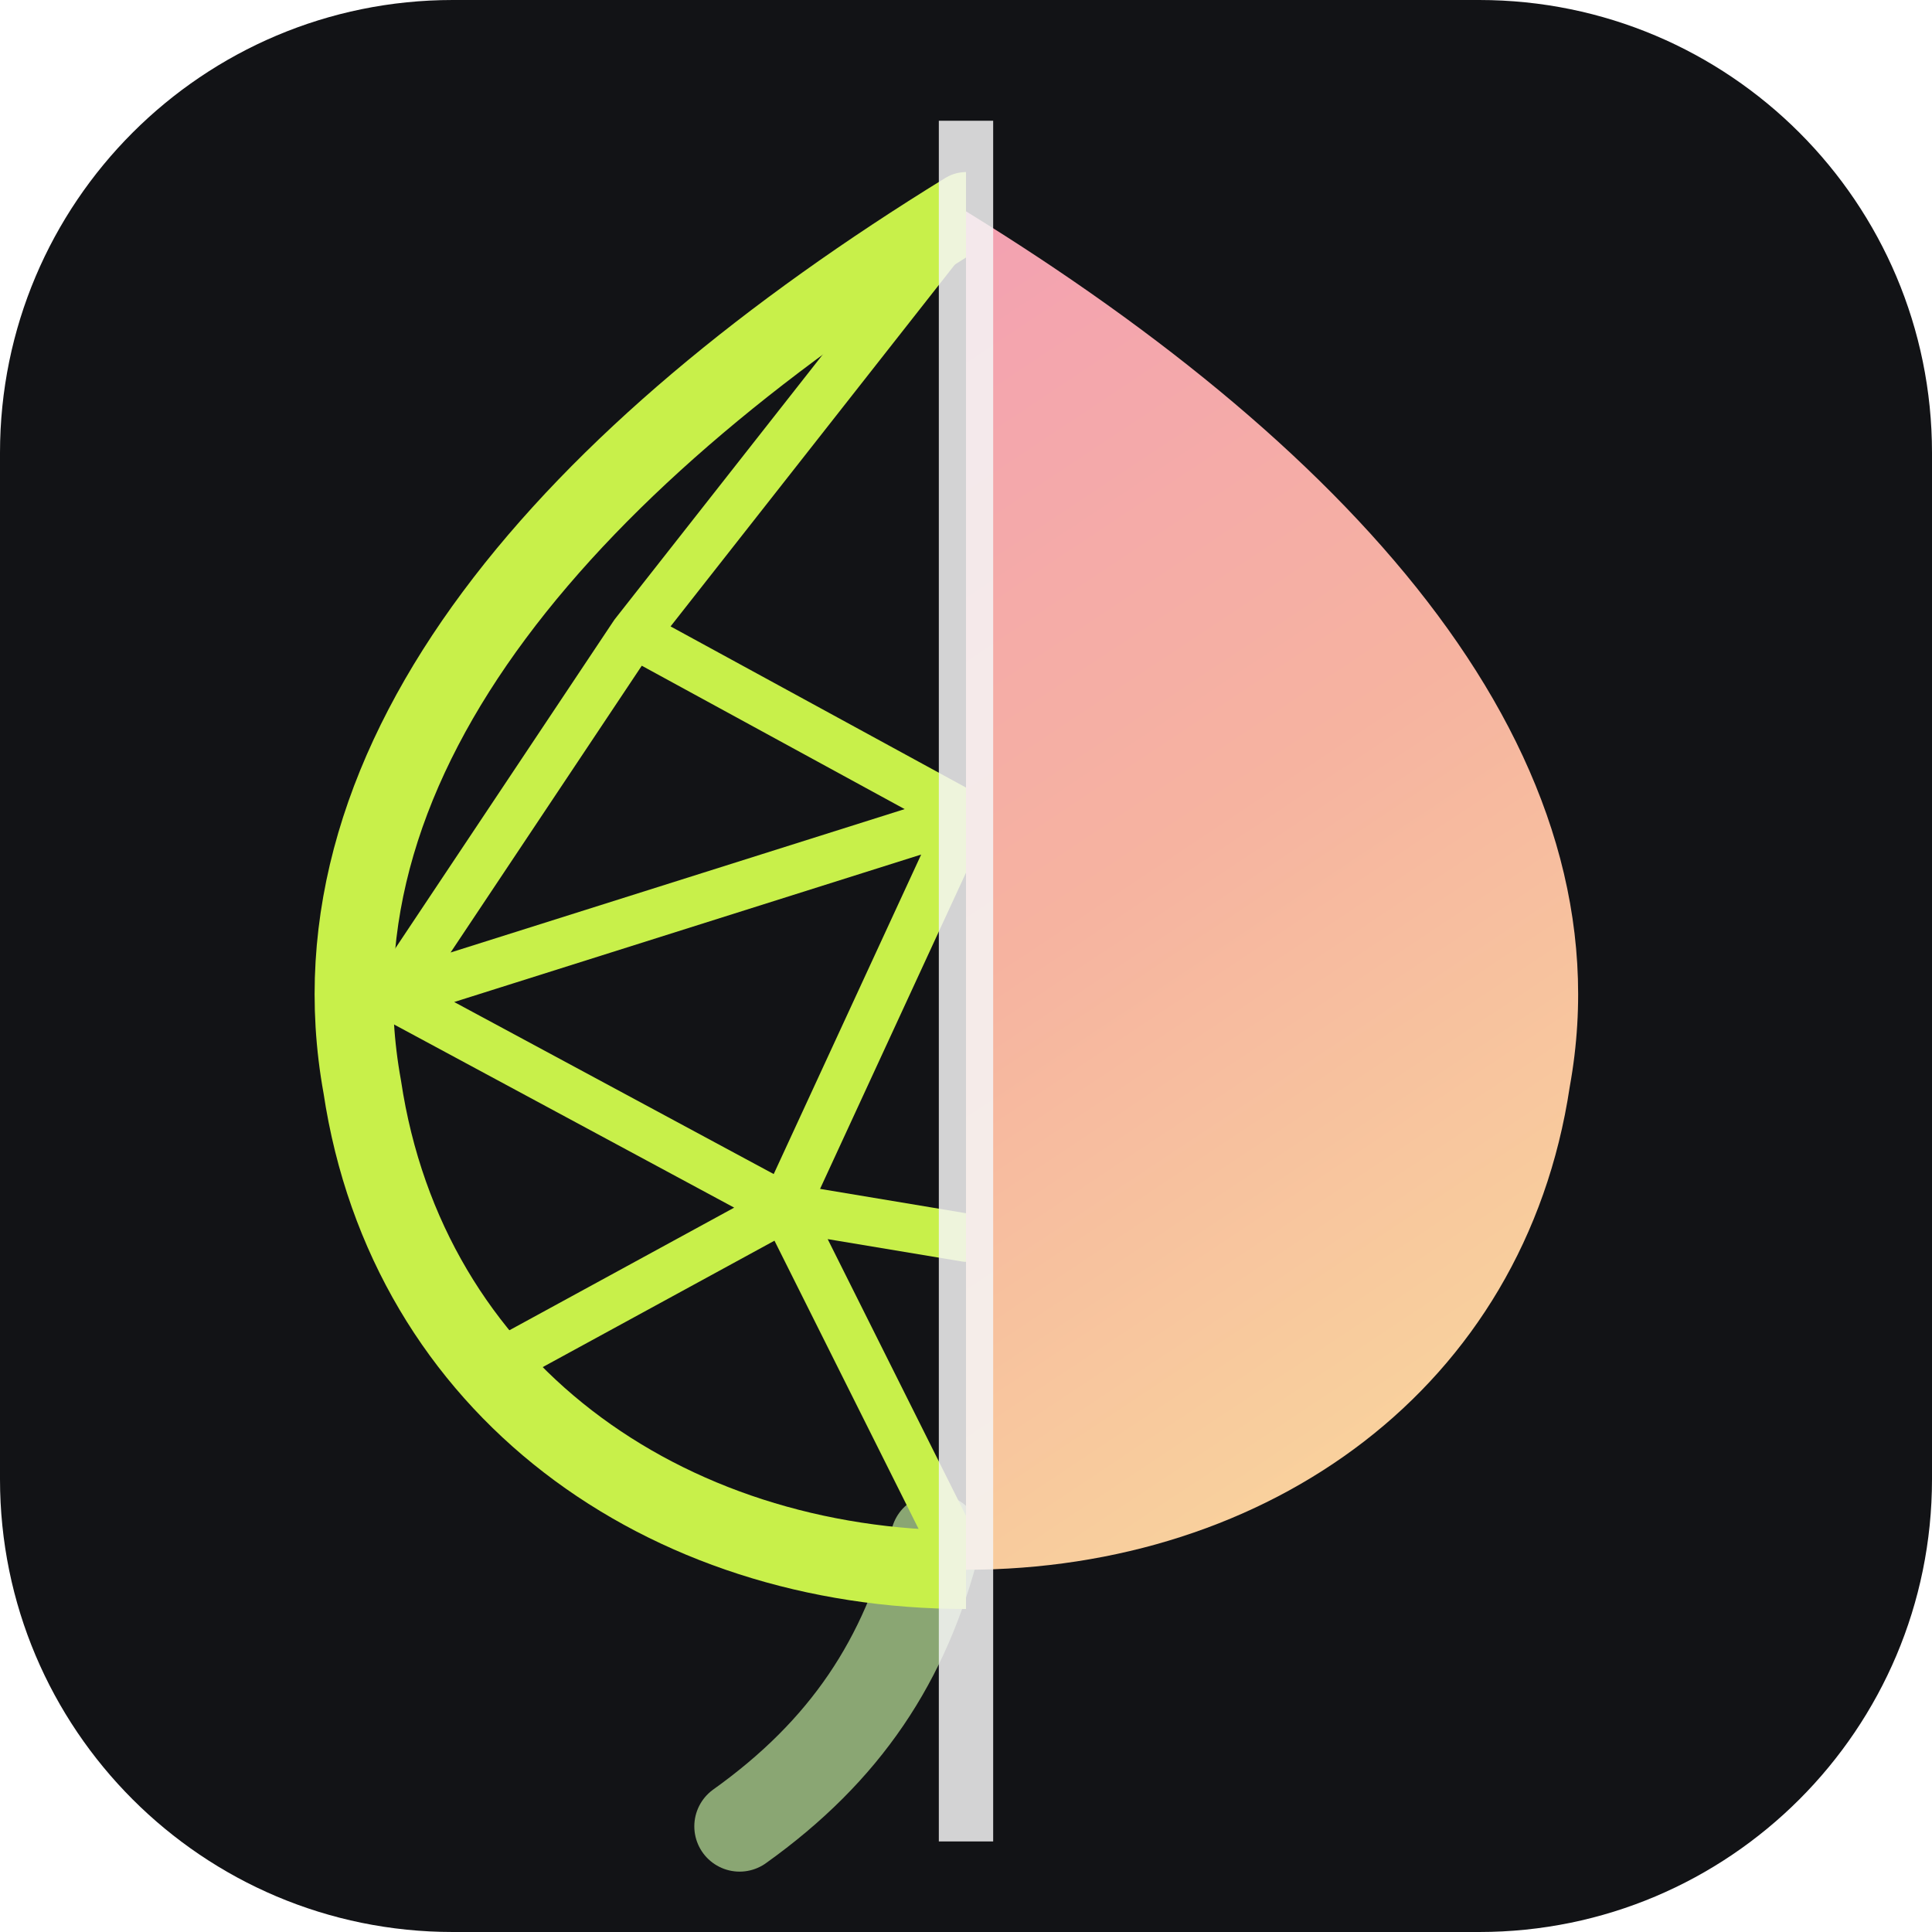
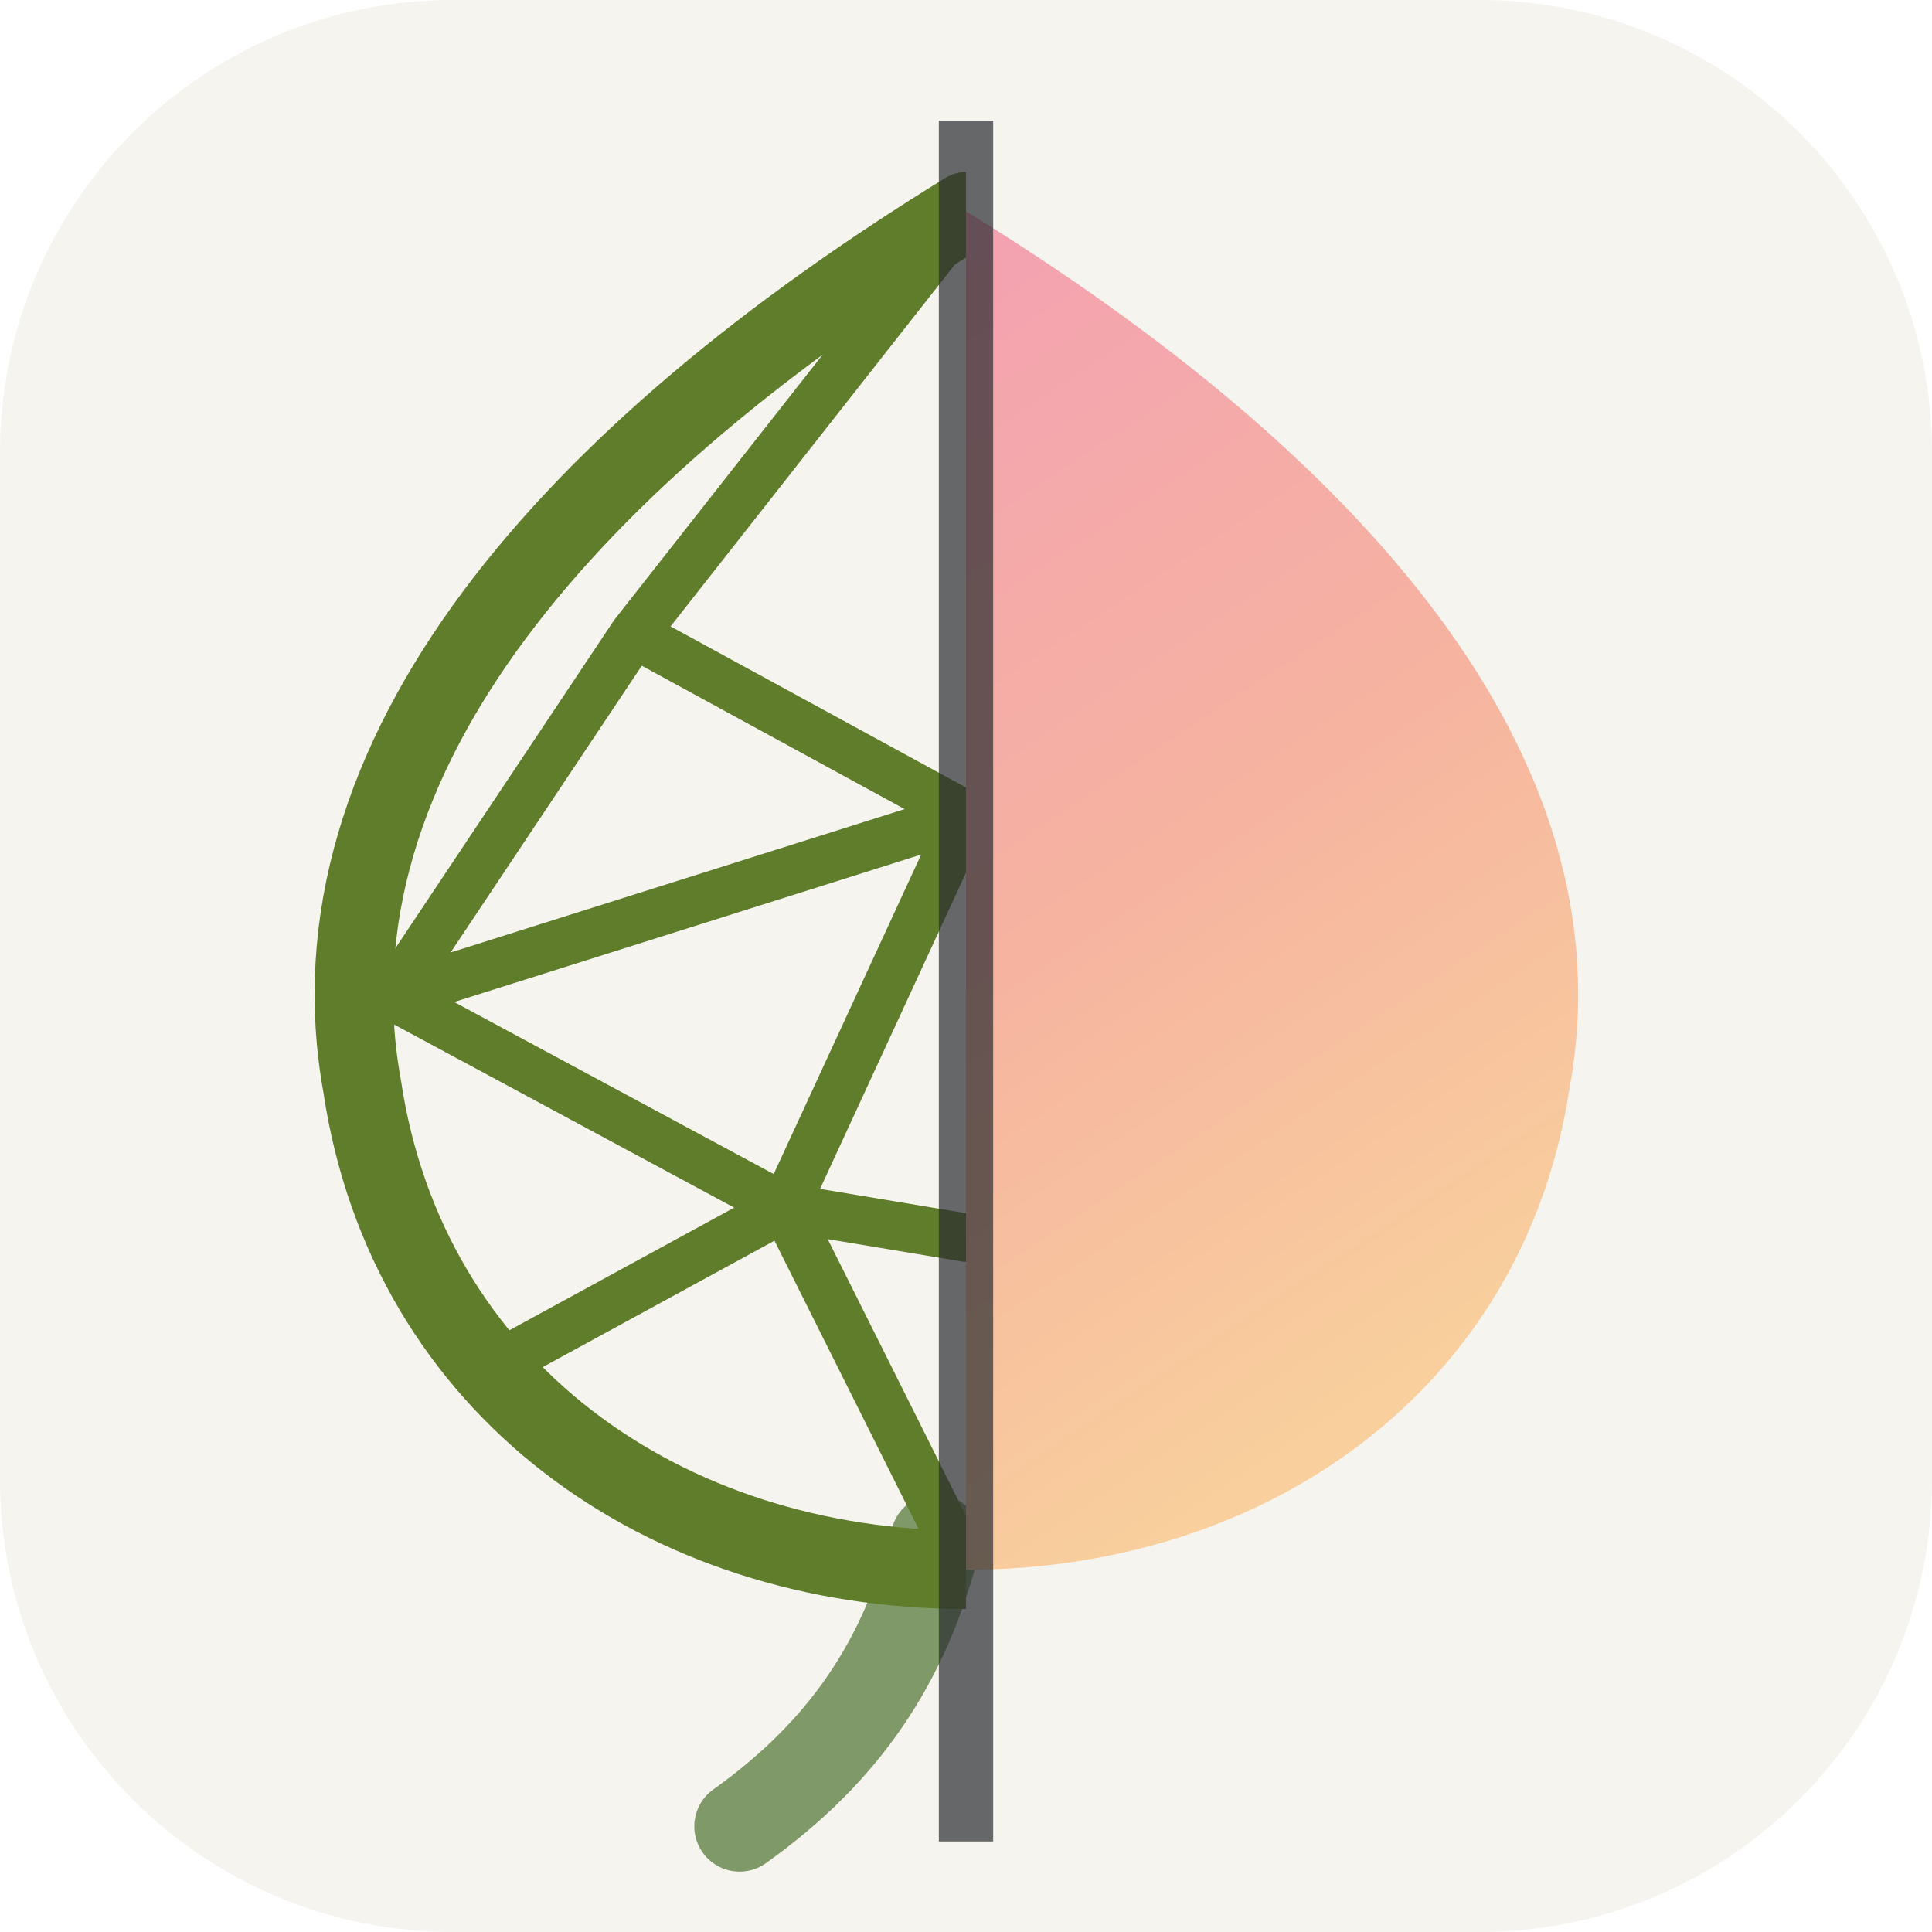
<svg xmlns="http://www.w3.org/2000/svg" viewBox="0 0 64 64">
  <defs>
    <linearGradient id="petal" x1="0.2" y1="0" x2="0.8" y2="1">
      <stop offset="0" stop-color="#f29bb8" />
      <stop offset="0.55" stop-color="#f6b3a0" />
      <stop offset="1" stop-color="#f9d59c" />
    </linearGradient>
    <path id="bud" d="M32 7C45 15 54 25 52 36C50.5 46 42 52 32 52C22 52 13.5 46 12 36C10 25 19 15 32 7Z" />
    <clipPath id="left">
      <rect width="32" height="64" />
    </clipPath>
    <clipPath id="right">
      <rect x="32" width="32" height="64" />
    </clipPath>
    <clipPath id="inside">
      <use href="#bud" />
    </clipPath>
  </defs>
-   <rect width="64" height="64" rx="15" fill="#121316" />
-   <path d="M31 51C30 55 28 58 24.5 60.5" fill="none" stroke="#8aa673" stroke-width="3" stroke-linecap="round" />
+   <rect width="64" height="64" rx="15" fill="#f6f4ef" />
+   <path d="M31 51C30 55 28 58 24.5 60.5" fill="none" stroke="#7f9a68" stroke-width="3" stroke-linecap="round" />
  <use href="#bud" fill="url(#petal)" clip-path="url(#right)" />
-   <g clip-path="url(#left)" fill="none" stroke="#c8f04a" stroke-linejoin="round" stroke-linecap="round">
+   <g clip-path="url(#left)" fill="none" stroke="#5f7d2a" stroke-linejoin="round" stroke-linecap="round">
    <use href="#bud" stroke-width="2.6" />
    <g clip-path="url(#inside)" stroke-width="1.6">
      <path d="M32 7L21 21L32 27L13 33L26 40L32 27M21 21L13 33M26 40L32 52M26 40L15 46M26 40L32 41" />
    </g>
  </g>
-   <path d="M32 4v57" stroke="#f4f4f5" stroke-opacity="0.85" stroke-width="1.8" />
+   <path d="M32 4v57" stroke="#2a2b30" stroke-opacity="0.7" stroke-width="1.8" />
</svg>
